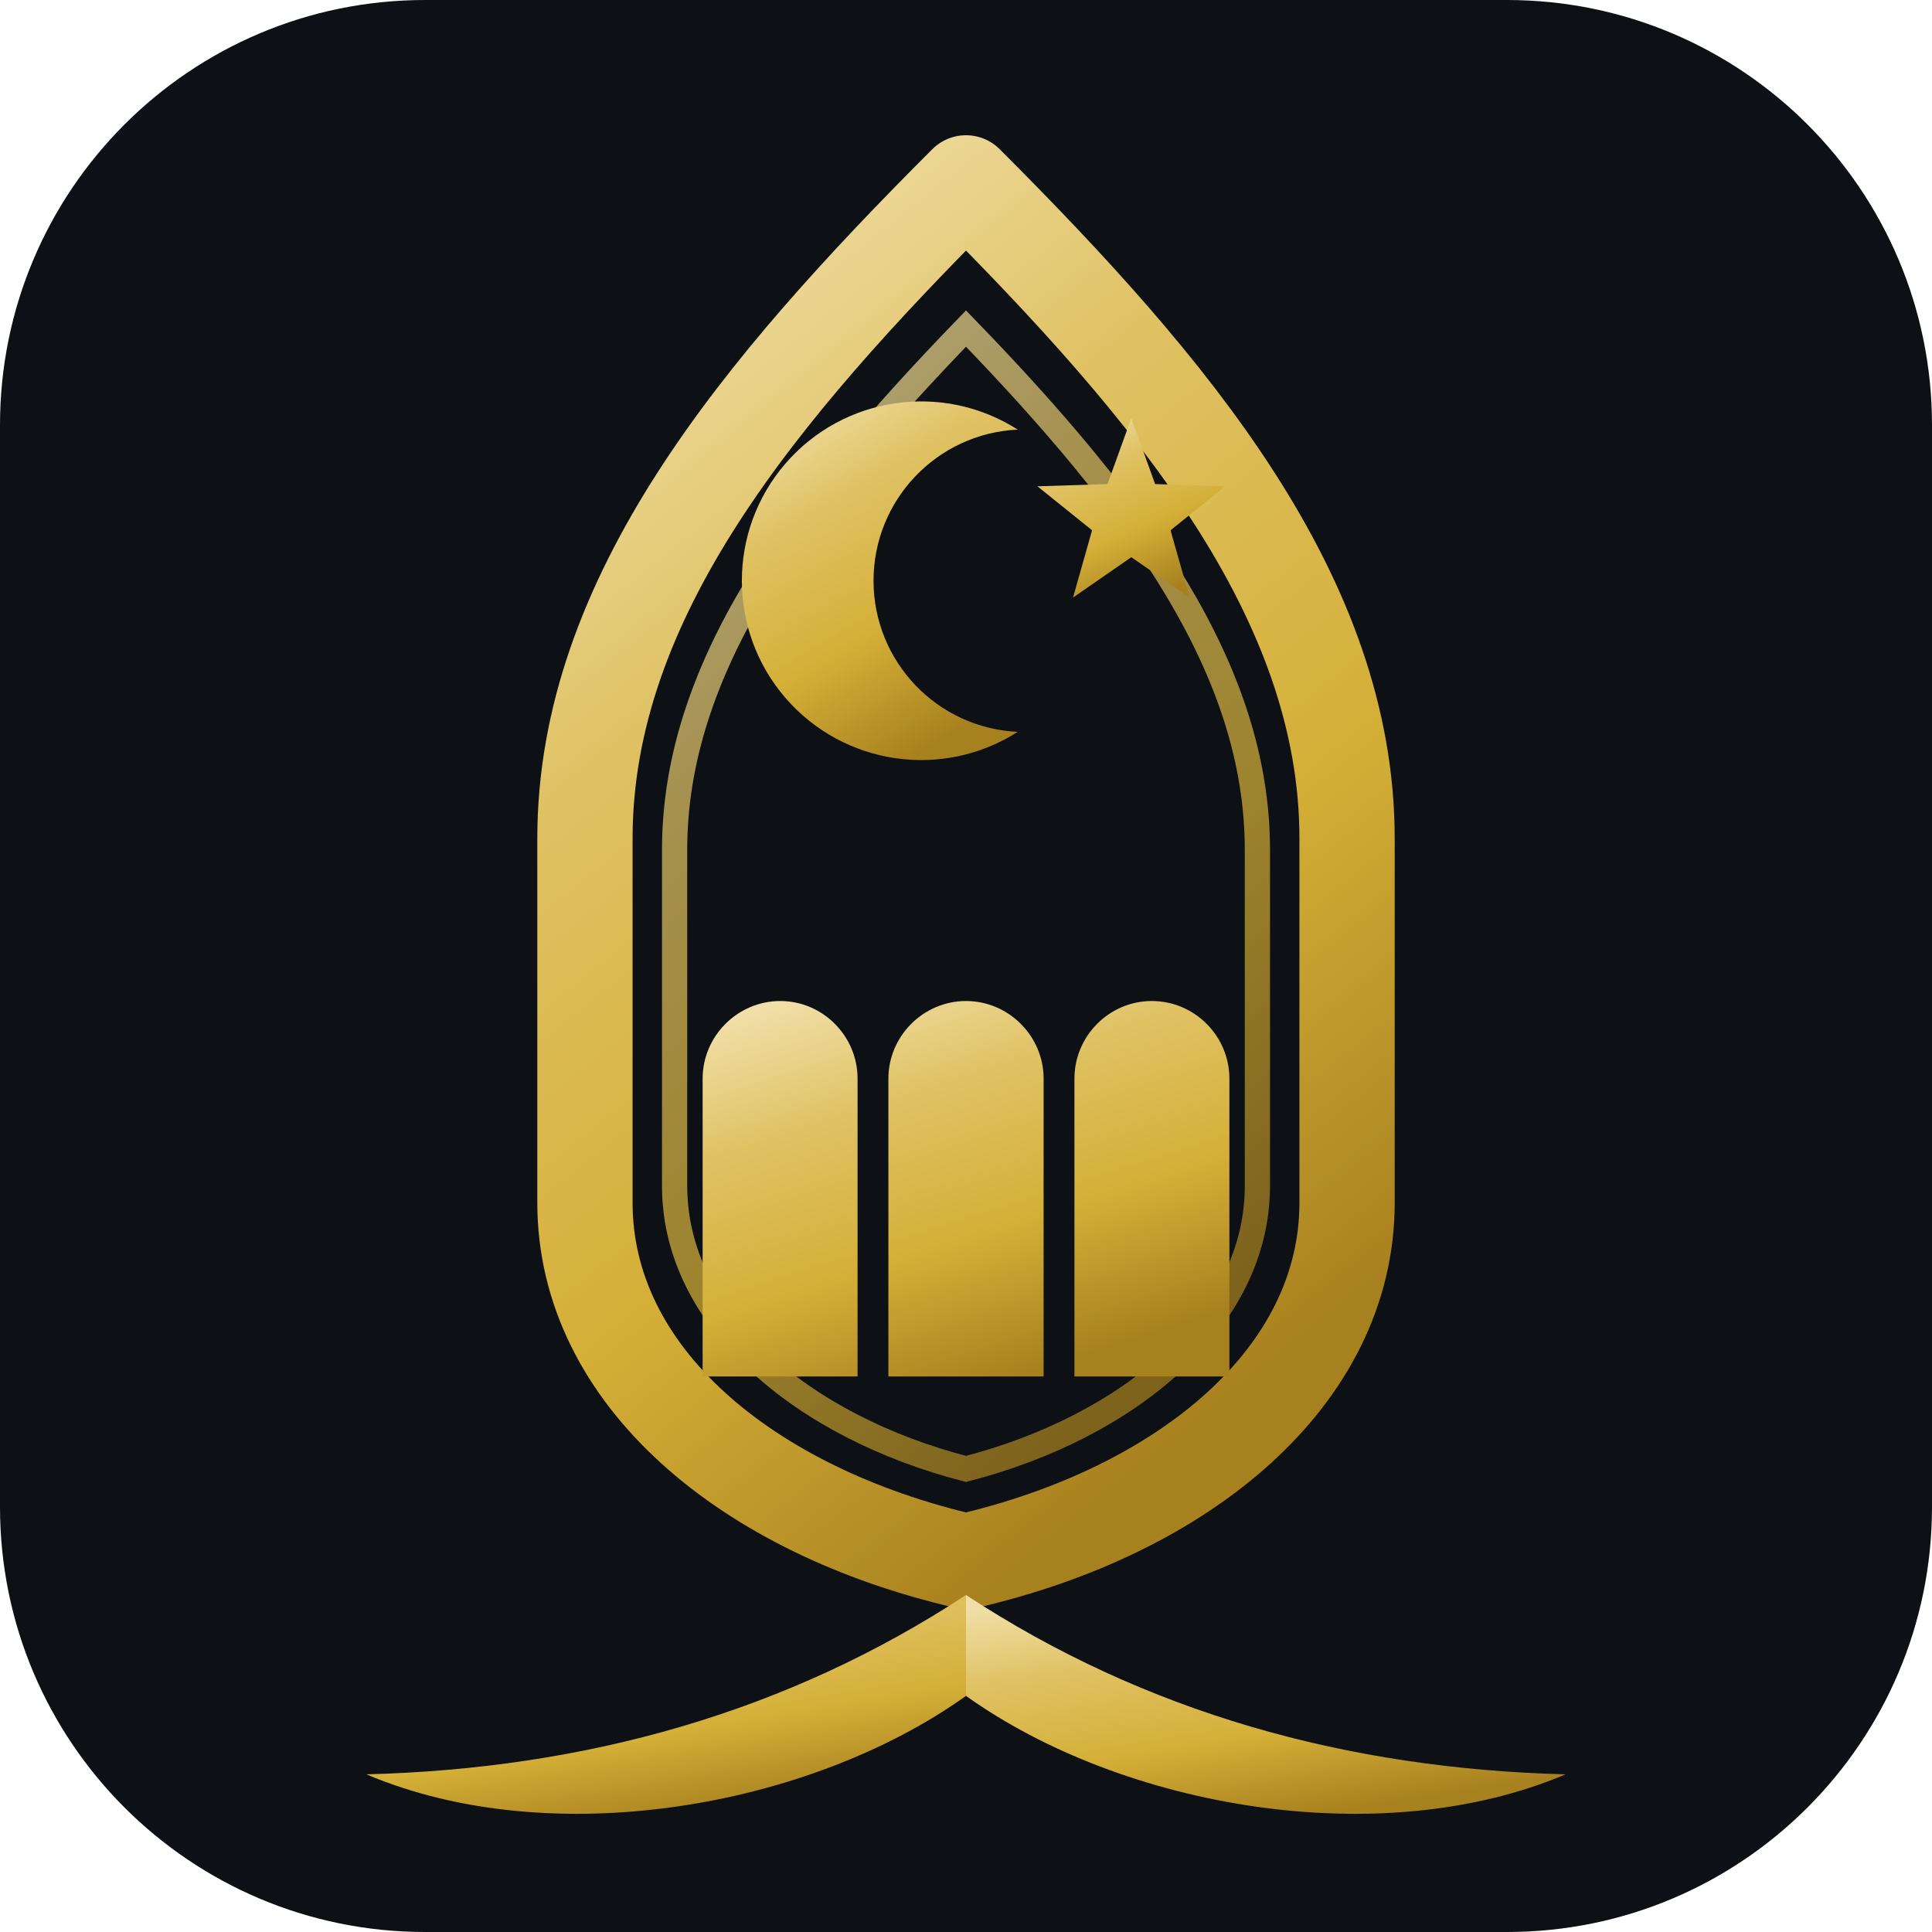
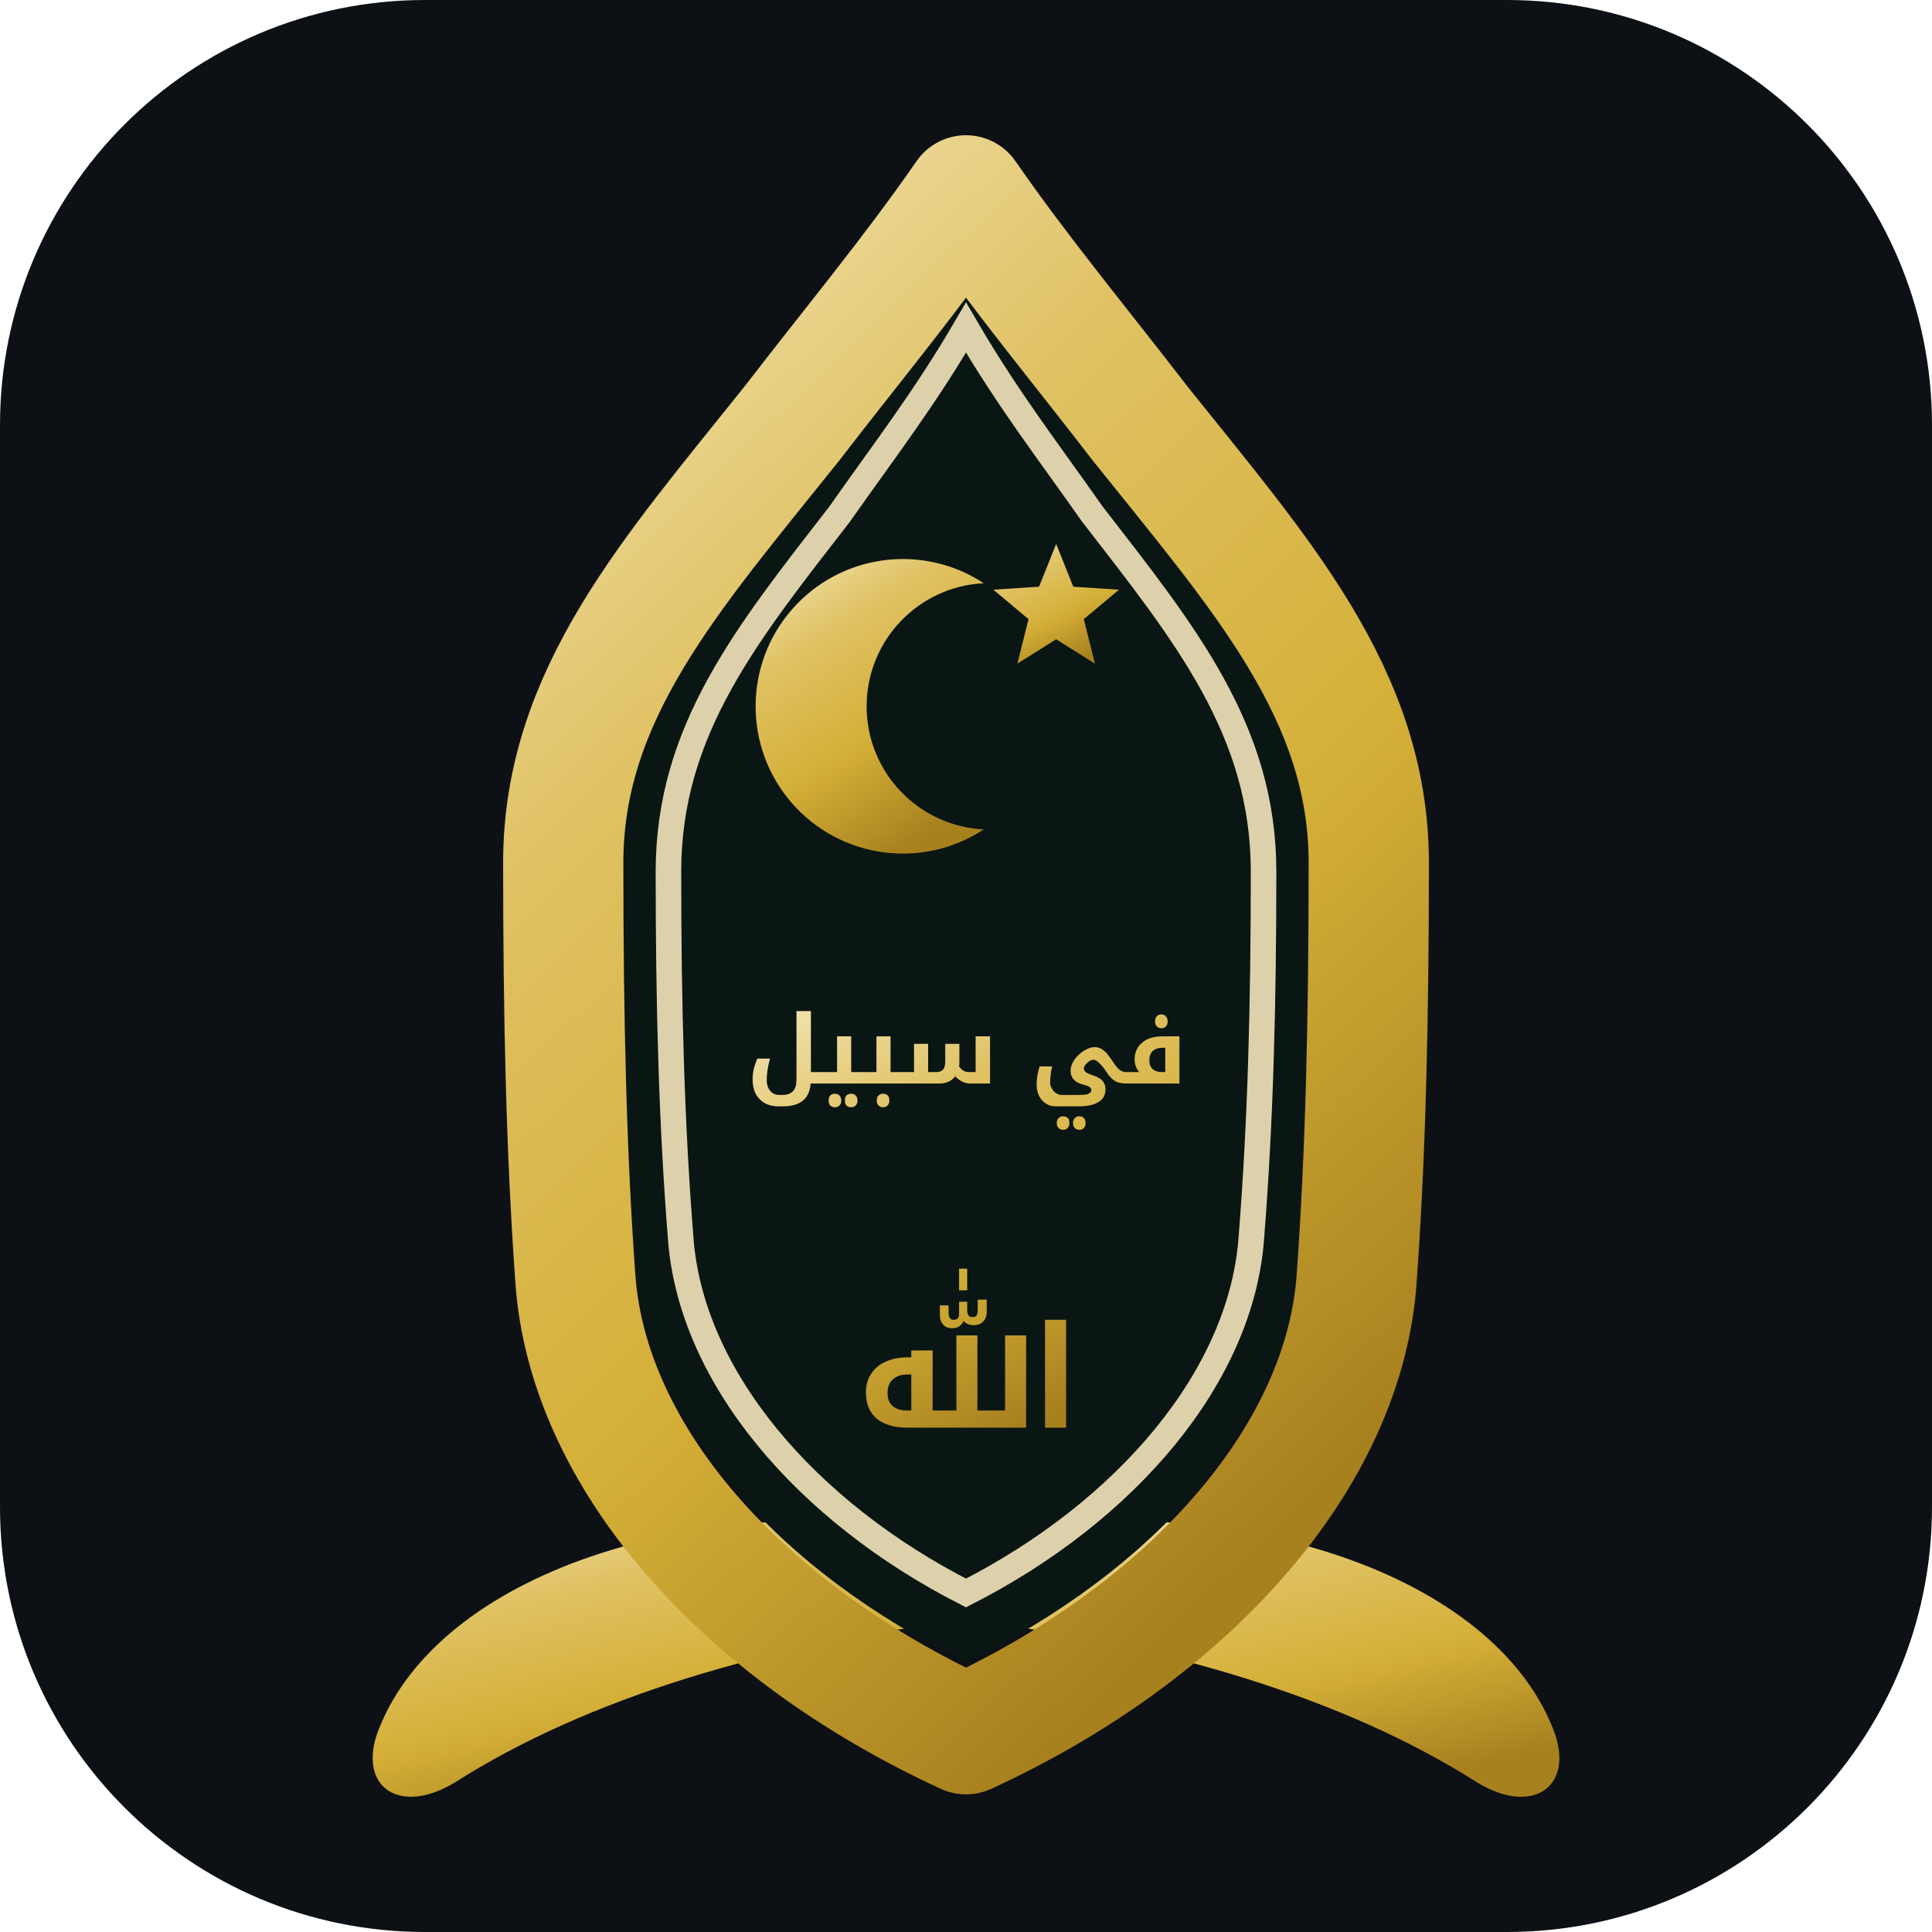
<svg xmlns="http://www.w3.org/2000/svg" viewBox="0 0 64 64" width="64" height="64" role="img" aria-label="Fi Sabilillah">
  <defs>
-     <linearGradient id="fsGold" x1="0.15" y1="0" x2="0.6" y2="1">
+     <linearGradient id="fsGold" x1="0.12" y1="0" x2="0.62" y2="1">
      <stop offset="0%" stop-color="#F0DFA8" />
-       <stop offset="30%" stop-color="#E0C264" />
-       <stop offset="66%" stop-color="#D4AF37" />
+       <stop offset="28%" stop-color="#E0C264" />
+       <stop offset="64%" stop-color="#D4AF37" />
      <stop offset="100%" stop-color="#A8811F" />
    </linearGradient>
  </defs>
  <rect width="64" height="64" rx="14.08" fill="#0D1115" />
-   <g transform="translate(2.299,2.345) scale(0.92816)">
-     <path d="M32 4 C39.4 11.4 45.6 18.8 45.6 27.4 L45.6 40.4 C45.6 46.6 39.8 51.4 32 53.2 C24.2 51.4 18.4 46.6 18.4 40.4 L18.4 27.4 C18.4 18.8 24.6 11.4 32 4 Z" fill="none" stroke="url(#fsGold)" stroke-width="3.4" stroke-linejoin="round" />
-     <path d="M32 9.2 C38.2 15.6 42.4 21.4 42.4 27.8 L42.4 39.8 C42.4 44.6 37.8 48.4 32 49.9 C26.2 48.4 21.6 44.6 21.6 39.8 L21.6 27.8 C21.6 21.4 25.8 15.6 32 9.2 Z" fill="none" stroke="url(#fsGold)" stroke-width="0.9" opacity="0.72" />
-     <path d="M33.845 12.806 A6.4 6.4 0 1 0 33.845 23.594 A5.4 5.4 0 0 1 33.845 12.806 Z" fill="url(#fsGold)" />
-     <path d="M37.9 12.4 L38.75 14.75 L41.25 14.83 L39.3 16.4 L39.98 18.8 L37.9 17.36 L35.82 18.8 L36.5 16.4 L34.55 14.83 L37.05 14.75 Z" fill="url(#fsGold)" />
-     <path d="M22.60 46.60 L22.60 35.97 C22.60 34.45 23.85 33.20 25.37 33.20 C26.89 33.20 28.13 34.45 28.13 35.97 L28.13 46.60 Z M29.23 46.60 L29.23 35.97 C29.23 34.45 30.48 33.20 32.00 33.20 C33.52 33.20 34.77 34.45 34.77 35.97 L34.77 46.60 Z M35.87 46.60 L35.87 35.97 C35.87 34.45 37.11 33.20 38.63 33.20 C40.16 33.20 41.40 34.45 41.40 35.97 L41.40 46.60 Z" fill="url(#fsGold)" />
-     <path d="M32 54.4 C25.6 58.6 18.4 60.6 10.6 60.8 C17.2 63.6 26.4 62.0 32 58.0 Z" fill="url(#fsGold)" />
-     <path d="M32 54.4 C38.4 58.6 45.6 60.6 53.4 60.8 C46.8 63.6 37.6 62.0 32 58.0 Z" fill="url(#fsGold)" />
+   <g transform="translate(0.139,2.887) scale(0.99566)">
+     <path d="M32 51 C25.4 51.8 19.4 53.6 15 56.4 C13.2 57.5 11.8 56.6 12.4 54.8 C14.2 49.8 22.2 46.6 32 48 Z" fill="url(#fsGold)" />
+     <path d="M32 51 C38.6 51.8 44.6 53.6 49 56.4 C50.8 57.5 52.2 56.6 51.6 54.8 C49.8 49.8 41.8 46.6 32 48 Z" fill="url(#fsGold)" />
+     <path d="M32 6 C33.6 8.4 35.2 10.4 36.9 12.6 C40.4 17 43.4 20.6 43.4 25.9 C43.4 30.8 43.3 35 43 39.2 C42.7 44.4 38.2 49.4 32 52.4 C25.8 49.4 21.3 44.4 21 39.2 C20.7 35 20.6 30.8 20.6 25.9 C20.6 20.6 23.6 17 27.1 12.6 C28.8 10.4 30.4 8.4 32 6 Z" fill="#0A1613" />
+     <path d="M32 3.6 C33.8 6.2 35.8 8.6 37.8 11.2 C41.8 16.2 45.4 20.2 45.4 25.8 C45.4 31 45.3 35.4 45 39.6 C44.6 45.6 39.4 51.4 32 54.8 C24.6 51.4 19.4 45.6 19 39.6 C18.7 35.4 18.6 31 18.6 25.8 C18.6 20.2 22.2 16.2 26.2 11.2 C28.2 8.6 30.2 6.2 32 3.6 Z" fill="none" stroke="url(#fsGold)" stroke-width="4.0" stroke-linejoin="round" />
+     <path d="M32 8 C33.4 10.4 34.8 12.2 36.2 14.2 C39.3 18.2 41.9 21.4 41.9 26.1 C41.9 30.5 41.8 34.4 41.5 38.2 C41.2 42.9 37.3 47.4 32 50.1 C26.7 47.4 22.8 42.9 22.5 38.2 C22.2 34.4 22.1 30.5 22.1 26.1 C22.1 21.4 24.7 18.2 27.8 14.2 C29.2 12.2 30.6 10.4 32 8 Z" fill="none" stroke="#F4E6BB" stroke-width="0.85" opacity="0.9" />
+     <path d="M32.591 16.505 A4.9 4.9 0 1 0 32.591 24.695 A4.1 4.1 0 0 1 32.591 16.505 Z" fill="url(#fsGold)" />
+     <path d="M35.00 15.20 L35.57 16.62 L37.09 16.72 L35.92 17.70 L36.29 19.18 L35.00 18.37 L33.71 19.18 L34.08 17.70 L32.91 16.72 L34.43 16.62 Z" fill="url(#fsGold)" />
+     <path d="M26.83 33.15Q26.78 33.91 25.90 33.91H25.76Q25.50 33.91 25.30 33.80Q25.11 33.69 25.00 33.49Q24.90 33.28 24.90 33.02Q24.90 32.84 24.94 32.66Q24.99 32.47 25.06 32.32H25.48Q25.43 32.49 25.40 32.68Q25.37 32.87 25.37 33.03Q25.37 33.26 25.49 33.40Q25.60 33.53 25.79 33.53H25.89Q26.13 33.53 26.25 33.40Q26.36 33.27 26.36 33.03V30.74H26.84V32.77H27.25Q27.26 32.77 27.26 32.78V33.14Q27.26 33.15 27.25 33.15Z M27.22 33.15Q27.20 33.15 27.20 33.14V32.78Q27.20 32.77 27.22 32.77H27.71V31.58H28.18V32.77H28.65Q28.67 32.77 28.67 32.78V33.14Q28.67 33.15 28.65 33.15ZM27.64 33.94Q27.54 33.94 27.48 33.88Q27.43 33.82 27.43 33.72Q27.43 33.61 27.48 33.55Q27.54 33.49 27.64 33.49Q27.74 33.49 27.79 33.55Q27.85 33.61 27.85 33.72Q27.85 33.82 27.79 33.88Q27.73 33.94 27.64 33.94ZM28.18 33.94Q28.08 33.94 28.02 33.88Q27.97 33.82 27.97 33.72Q27.97 33.61 28.02 33.55Q28.08 33.49 28.18 33.49Q28.28 33.49 28.33 33.55Q28.39 33.61 28.39 33.72Q28.39 33.82 28.33 33.88Q28.27 33.94 28.18 33.94Z M28.62 33.15Q28.61 33.15 28.61 33.14V32.78Q28.61 32.77 28.62 32.77H29.02V31.58H29.49V32.77H29.90Q29.92 32.77 29.92 32.78V33.14Q29.92 33.15 29.90 33.15ZM29.24 33.94Q29.14 33.94 29.09 33.88Q29.03 33.82 29.03 33.72Q29.03 33.61 29.09 33.55Q29.14 33.49 29.24 33.49Q29.34 33.49 29.40 33.55Q29.45 33.61 29.45 33.72Q29.45 33.82 29.39 33.88Q29.34 33.94 29.24 33.94Z M32.14 33.15Q31.87 33.15 31.64 32.91Q31.46 33.15 31.11 33.15H29.87Q29.85 33.15 29.85 33.14V32.78Q29.85 32.77 29.87 32.77H30.27V31.83H30.74V32.77H31.01Q31.17 32.77 31.24 32.68Q31.31 32.60 31.31 32.40V31.83H31.78V32.44Q31.78 32.52 31.77 32.58Q31.85 32.69 31.93 32.73Q32.00 32.77 32.13 32.77H32.32V31.58H32.80V33.15Z M34.99 33.91Q34.79 33.91 34.65 33.81Q34.51 33.72 34.43 33.56Q34.35 33.39 34.35 33.19Q34.35 32.88 34.45 32.58H34.87Q34.83 32.71 34.82 32.83Q34.80 32.95 34.80 33.12Q34.80 33.23 34.86 33.32Q34.91 33.42 35.00 33.47Q35.08 33.53 35.18 33.53H35.73Q35.86 33.53 35.96 33.52Q36.06 33.51 36.11 33.47Q36.17 33.44 36.17 33.36Q36.17 33.26 35.95 33.20Q35.69 33.14 35.59 33.02Q35.48 32.91 35.48 32.72Q35.48 32.55 35.60 32.37Q35.68 32.25 35.80 32.15Q35.91 32.05 36.04 32.00Q36.16 31.94 36.28 31.94Q36.38 31.94 36.47 31.98Q36.57 32.03 36.67 32.13Q36.76 32.24 36.90 32.44Q37.04 32.65 37.13 32.71Q37.22 32.77 37.33 32.77H37.34Q37.36 32.77 37.36 32.78V33.14Q37.36 33.15 37.34 33.15H37.33Q37.16 33.15 37.03 33.10Q36.91 33.06 36.79 32.92Q36.75 32.89 36.63 32.70Q36.48 32.50 36.39 32.43Q36.31 32.36 36.23 32.36Q36.17 32.36 36.10 32.41Q36.03 32.46 35.97 32.53Q35.92 32.60 35.92 32.65Q35.92 32.78 36.15 32.85Q36.35 32.92 36.45 32.98Q36.64 33.11 36.64 33.34Q36.64 33.62 36.42 33.76Q36.19 33.91 35.73 33.91ZM35.23 34.69Q35.13 34.69 35.08 34.63Q35.02 34.57 35.02 34.47Q35.02 34.36 35.08 34.30Q35.13 34.24 35.23 34.24Q35.33 34.24 35.39 34.30Q35.44 34.36 35.44 34.47Q35.44 34.57 35.38 34.63Q35.33 34.69 35.23 34.69ZM35.77 34.69Q35.67 34.69 35.62 34.63Q35.56 34.57 35.56 34.47Q35.56 34.36 35.62 34.30Q35.67 34.24 35.77 34.24Q35.87 34.24 35.92 34.30Q35.98 34.36 35.98 34.47Q35.98 34.57 35.92 34.63Q35.87 34.69 35.77 34.69Z M38.50 31.31Q38.40 31.31 38.35 31.25Q38.29 31.19 38.29 31.08Q38.29 30.98 38.34 30.92Q38.40 30.85 38.50 30.85Q38.60 30.85 38.65 30.92Q38.71 30.98 38.71 31.08Q38.71 31.19 38.65 31.25Q38.60 31.31 38.50 31.31ZM37.31 33.15Q37.29 33.15 37.29 33.14V32.78Q37.29 32.77 37.31 32.77H37.76Q37.61 32.59 37.61 32.35Q37.61 32.00 37.86 31.79Q38.10 31.58 38.54 31.58H39.10V33.15ZM38.54 32.77H38.63V31.96H38.55Q38.33 31.96 38.21 32.07Q38.10 32.18 38.10 32.38Q38.10 32.57 38.21 32.67Q38.32 32.77 38.54 32.77Z M31.77 39.31H32.04V40.03H31.77ZM31.54 41.29Q31.34 41.29 31.24 41.17Q31.13 41.05 31.13 40.83V40.53H31.42V40.75Q31.42 40.88 31.46 40.95Q31.49 41.01 31.59 41.01Q31.68 41.01 31.73 40.96Q31.77 40.92 31.77 40.79V40.41H32.04V40.70Q32.04 40.80 32.08 40.86Q32.11 40.92 32.22 40.92Q32.32 40.92 32.35 40.87Q32.39 40.82 32.39 40.66V40.34H32.69V40.73Q32.69 40.95 32.57 41.07Q32.46 41.19 32.26 41.19Q32.04 41.19 31.92 41.05Q31.81 41.29 31.54 41.29ZM34.63 41.01H35.33V44.60H34.63ZM30.05 44.60Q29.39 44.60 29.03 44.30Q28.67 43.99 28.67 43.44Q28.67 43.06 28.85 42.80Q29.03 42.53 29.34 42.40Q29.65 42.26 30.05 42.26H30.18V42.03H30.89V44.03H31.68V41.53H32.38V44.03H33.30V41.53H34.00V44.60ZM30.18 44.03V42.83H30.06Q29.74 42.83 29.57 42.99Q29.39 43.14 29.39 43.45Q29.39 43.73 29.56 43.88Q29.73 44.03 30.05 44.03Z" fill="url(#fsGold)" />
  </g>
</svg>
